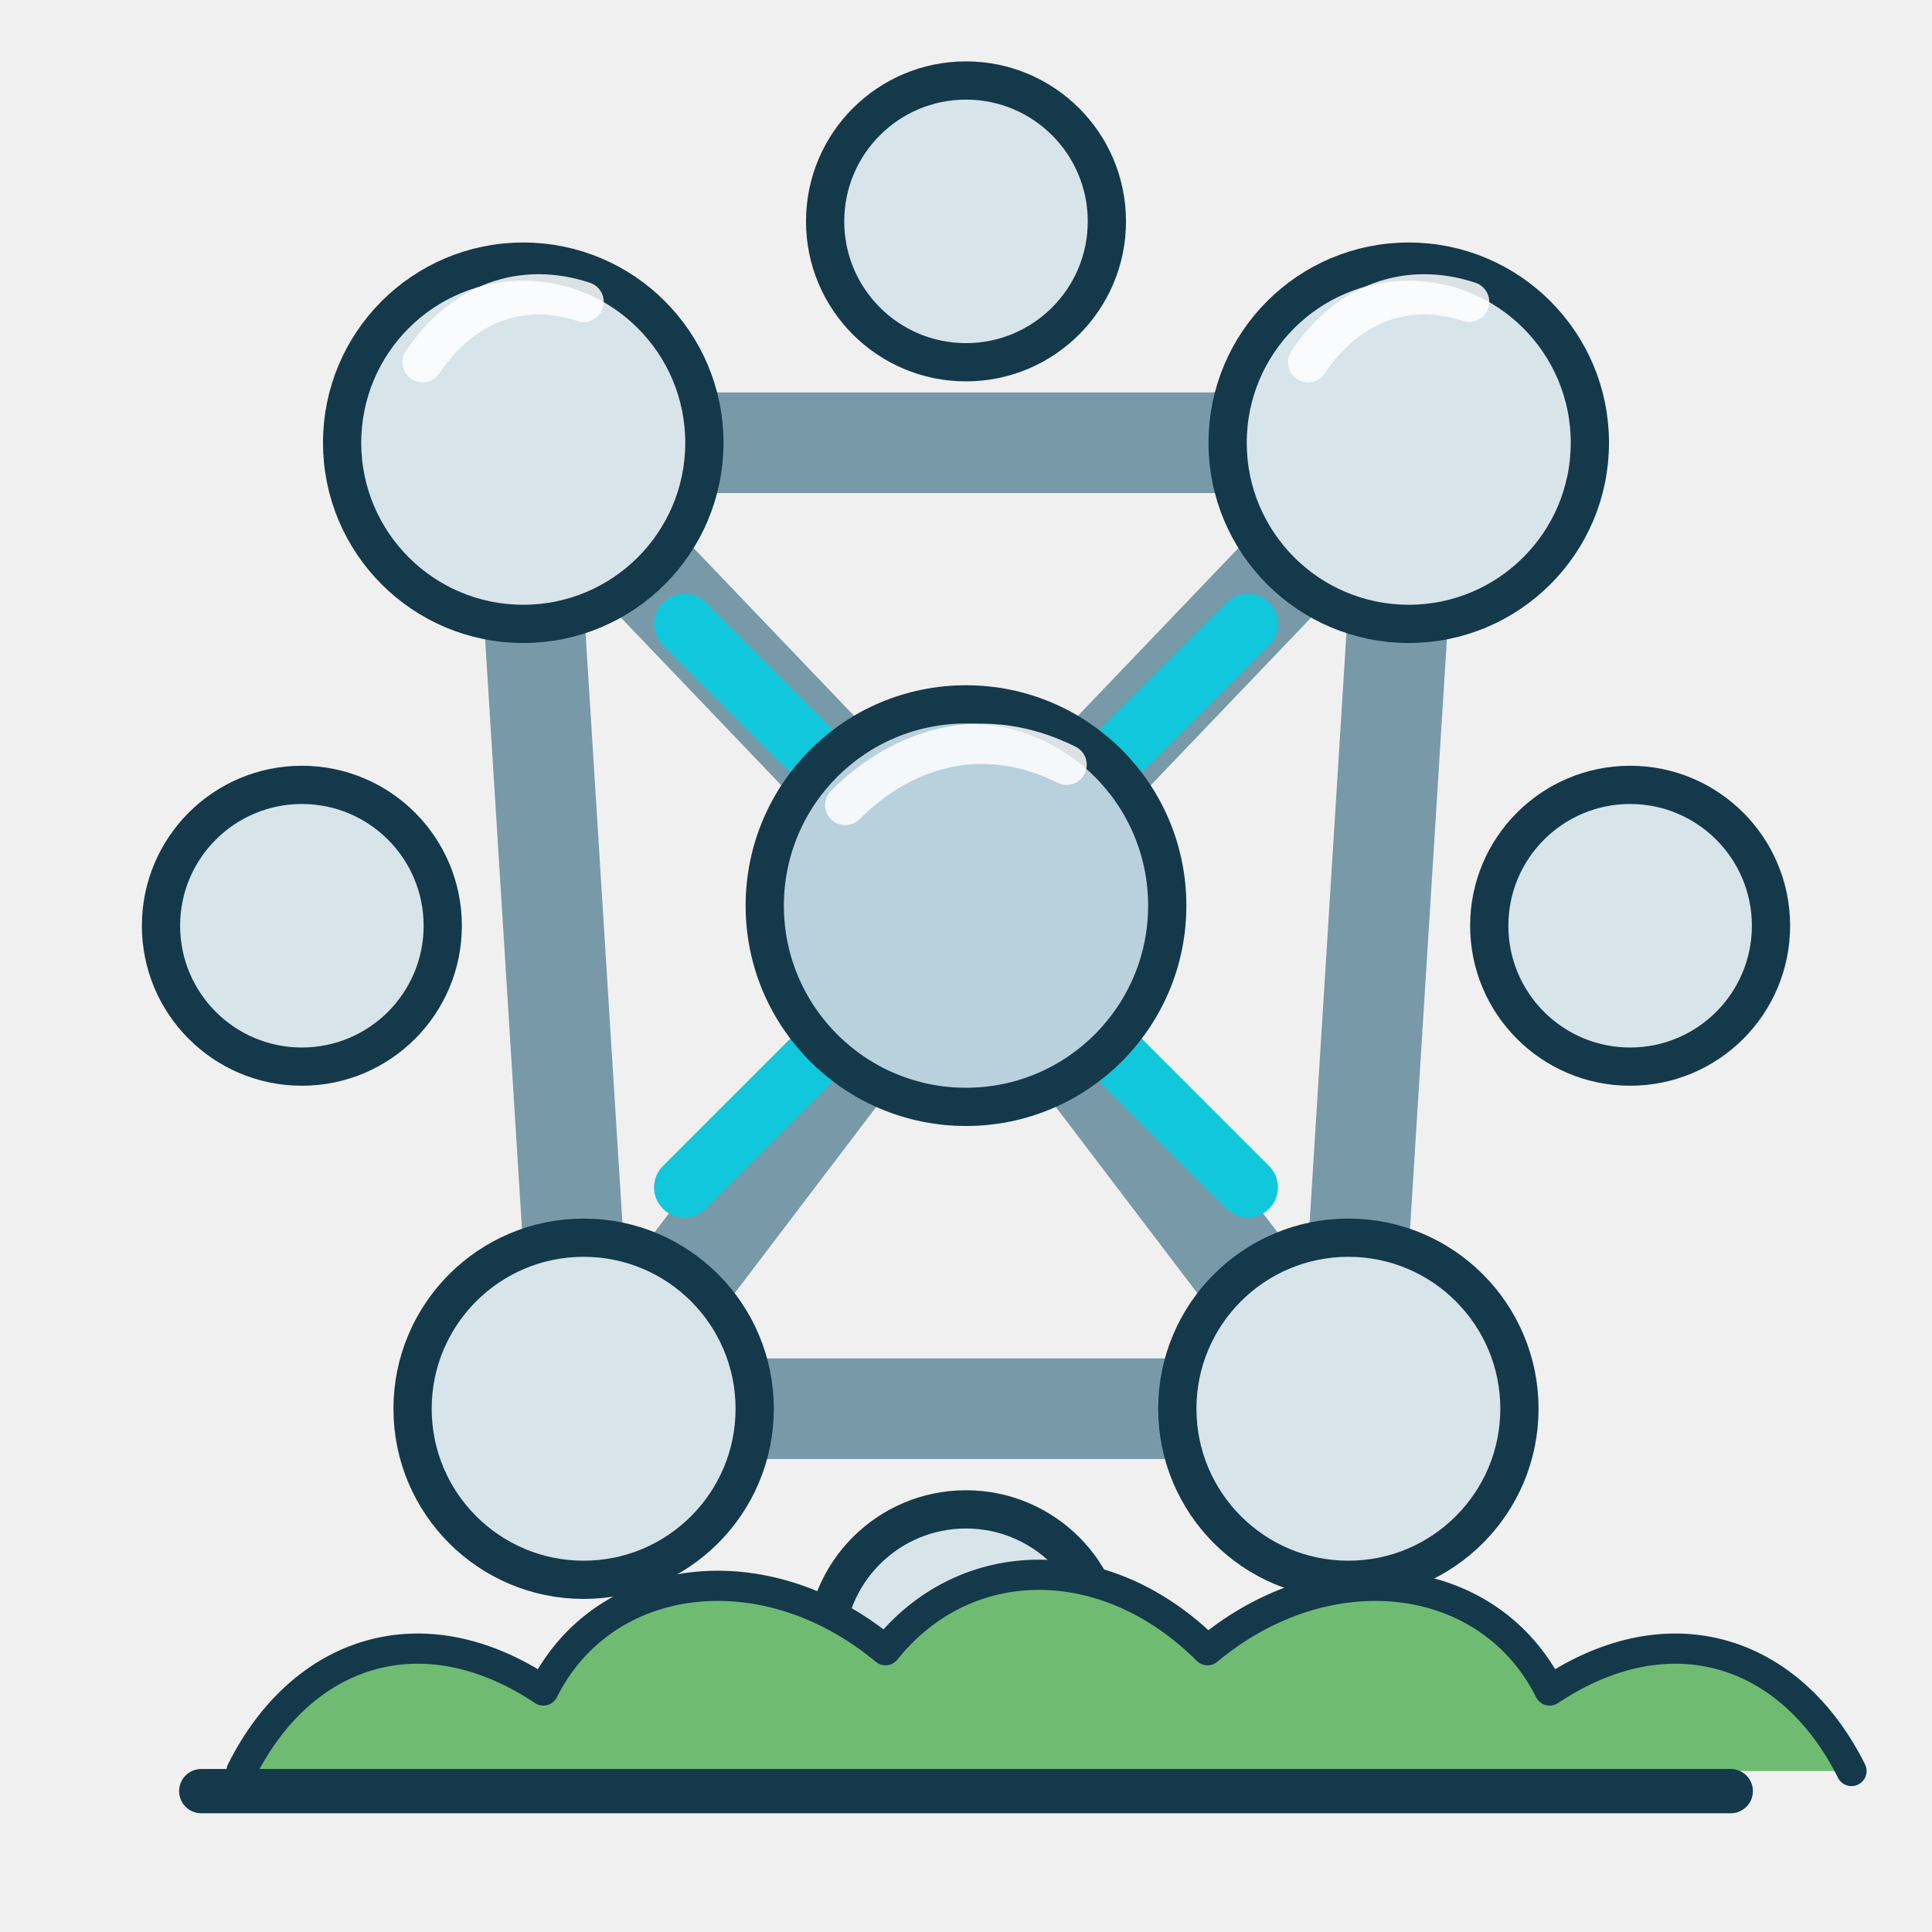
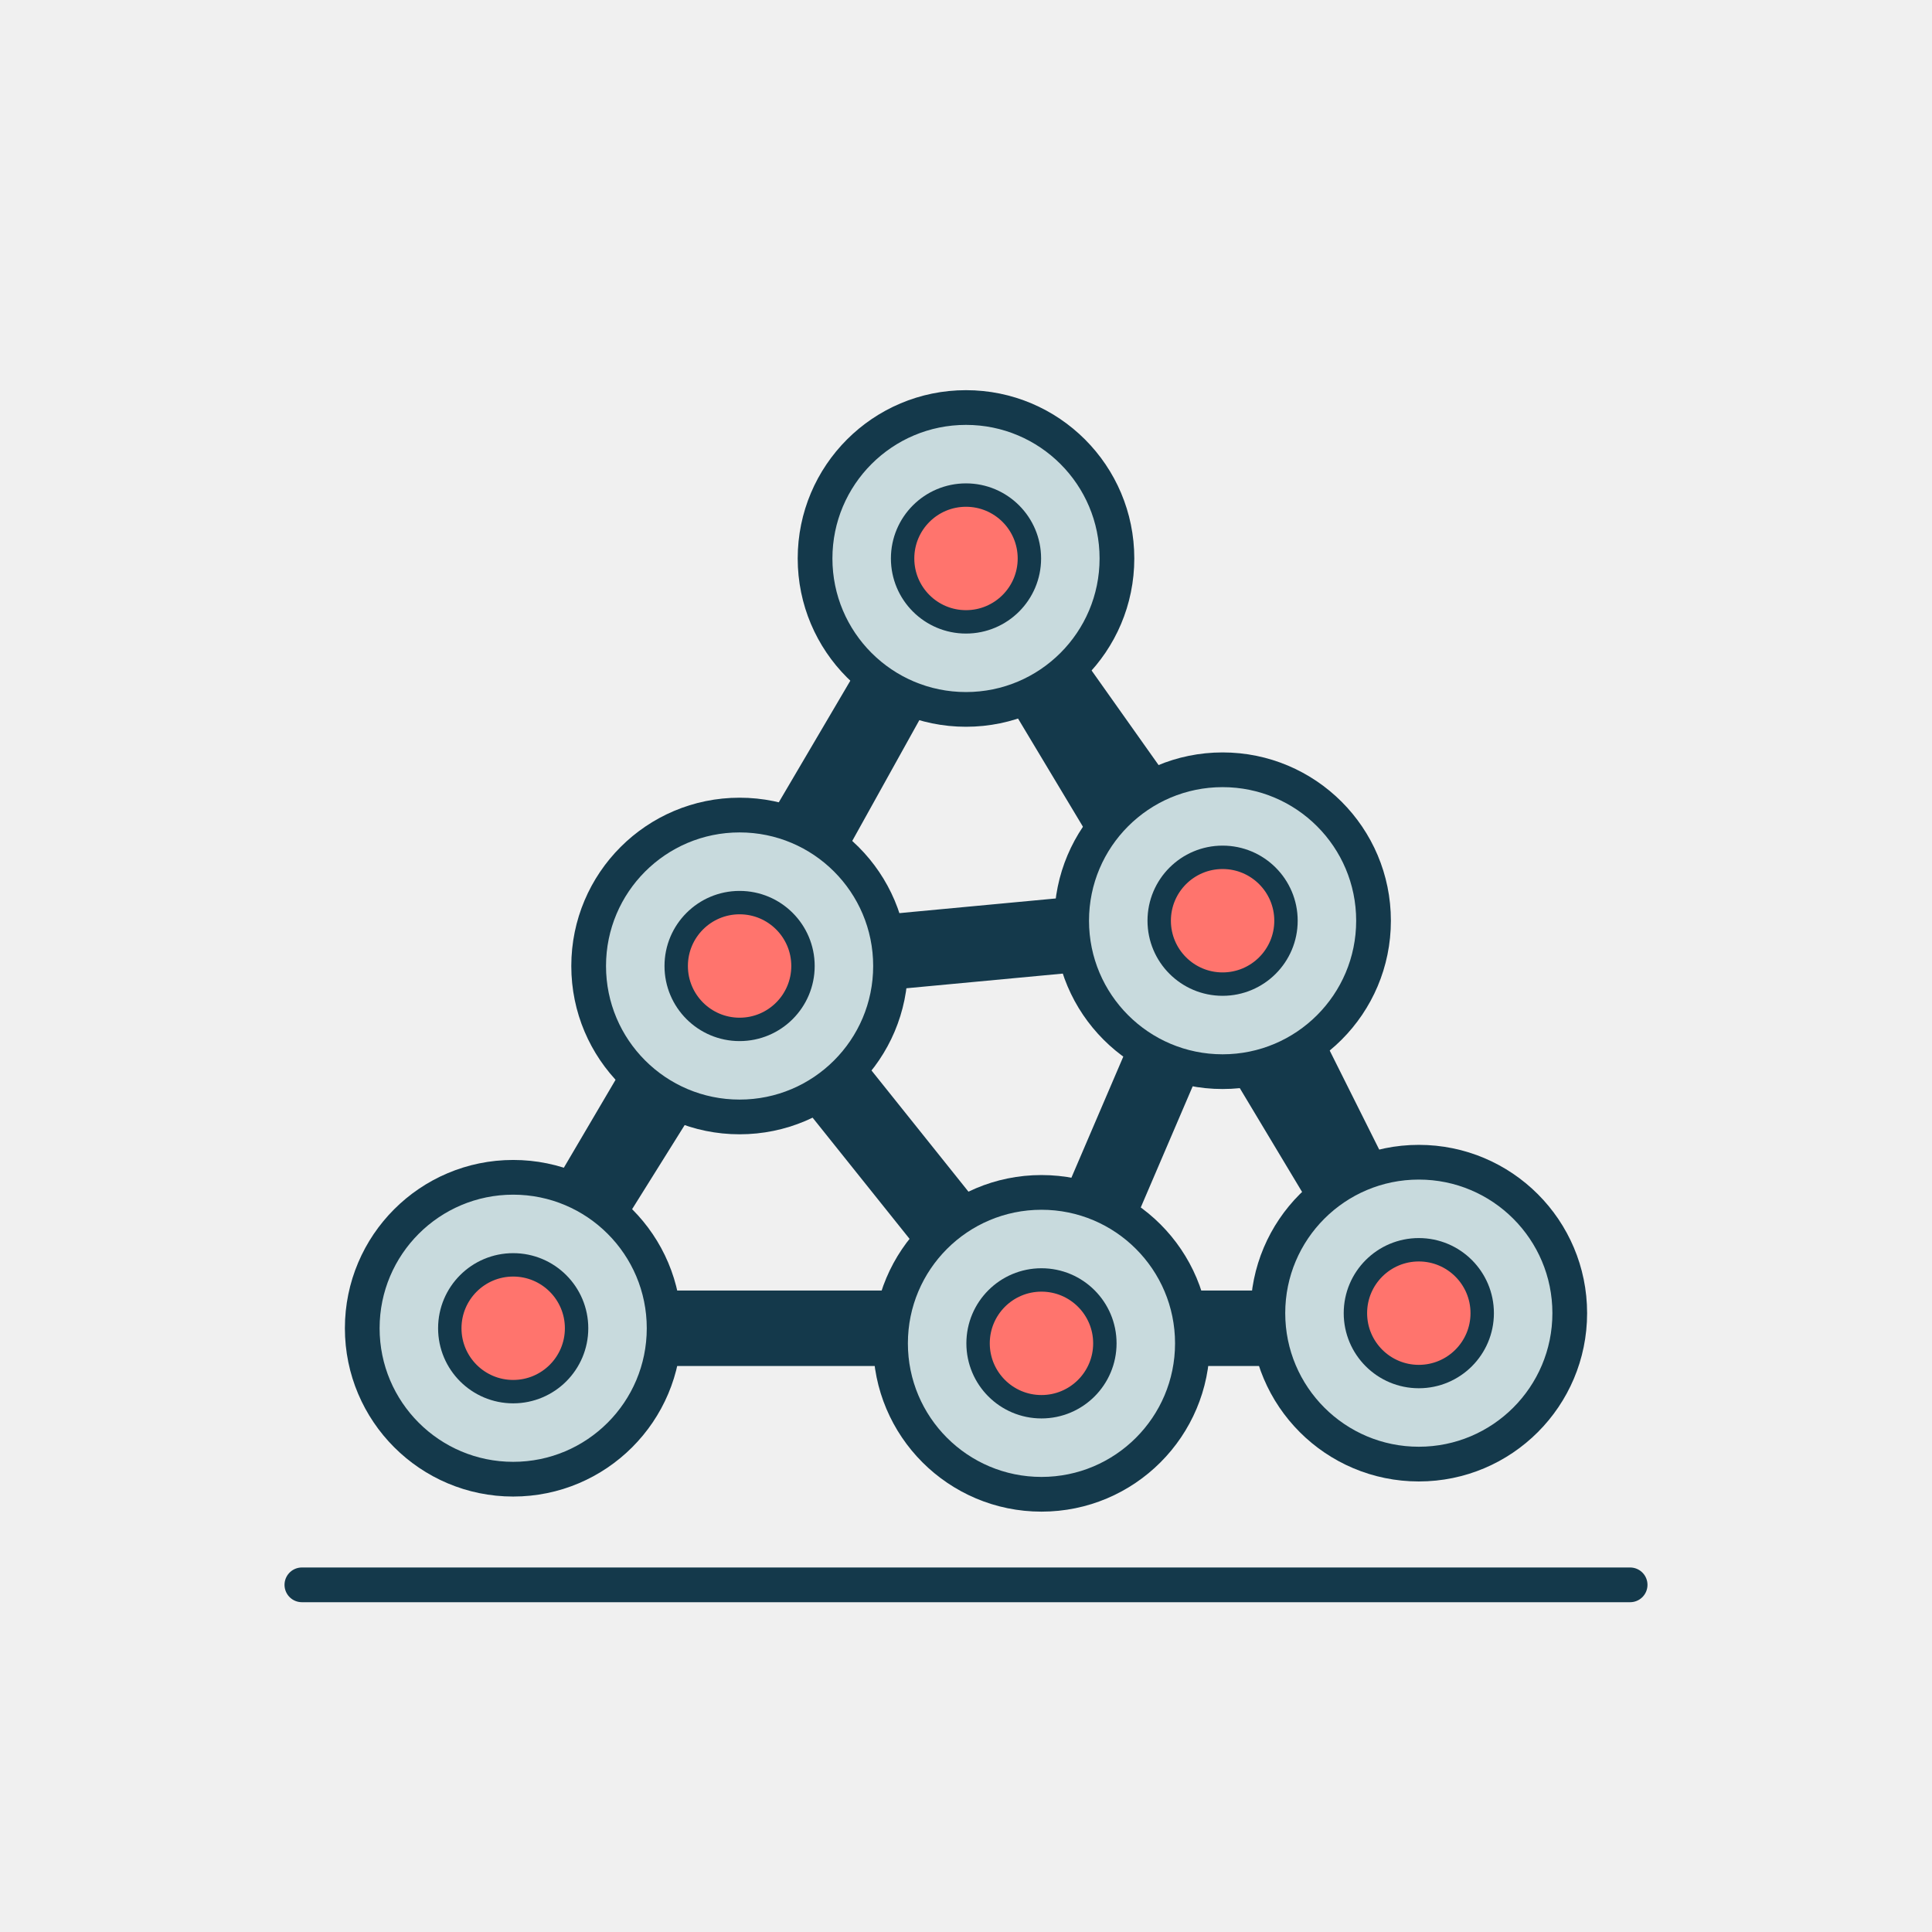
- <svg xmlns="http://www.w3.org/2000/svg" width="256" height="256" viewBox="0 0 96 96" role="img" aria-label="Atomium de Bruselas">
+ <svg xmlns="http://www.w3.org/2000/svg" width="256" height="256" viewBox="0 0 128 128" role="img" aria-label="Atomium de Bruselas">
  <g stroke="#14394b" stroke-linecap="round" stroke-linejoin="round">
-     <path d="M26 22 48 45 70 22M26 22h44M48 45 29 70M48 45l19 25M26 22l3 48M70 22l-3 48M29 70h38" fill="none" stroke="#7899a8" stroke-width="5" />
-     <path d="M34 31 62 59M62 31 34 59" fill="none" stroke="#11c7dc" stroke-width="3" />
-     <g fill="#d7e4ea" stroke-width="1.9">
-       <circle cx="26" cy="22" r="9" />
-       <circle cx="70" cy="22" r="9" />
-       <circle cx="48" cy="45" r="10" fill="#b8d1dc" />
-       <circle cx="29" cy="70" r="8.5" />
-       <circle cx="67" cy="70" r="8.5" />
-       <circle cx="48" cy="11" r="7" />
-       <circle cx="15" cy="46" r="7" />
-       <circle cx="81" cy="46" r="7" />
-       <circle cx="48" cy="82" r="7" />
+     <g stroke-width="5" fill="none">
+       <path d="M34 88 49 64 64 37 81 61 94 87M49 64l32-3M49 64l20 25M81 61 69 89M64 37 34 88M64 37 94 87M34 88h60" />
    </g>
-     <g fill="none" stroke="#fff" stroke-width="2" opacity=".85">
-       <path d="M21 18c2-3 5-4 8-3M65 18c2-3 5-4 8-3M42 40c3-3 7-4 11-2" />
+     <g fill="#c8dadd" stroke-width="2.3">
+       <circle cx="64" cy="37" r="10" />
+       <circle cx="49" cy="64" r="10" />
+       <circle cx="81" cy="61" r="10" />
+       <circle cx="34" cy="88" r="10" />
+       <circle cx="69" cy="89" r="10" />
+       <circle cx="94" cy="87" r="10" />
    </g>
-     <path d="M12 88c3-6 9-8 15-4 3-6 11-7 17-2 4-5 11-5 16 0 6-5 14-4 17 2 6-4 12-2 15 4" fill="#6fbb72" stroke-width="1.5" />
-     <path d="M10 89h76" fill="none" stroke-width="2.2" />
+     <g fill="#ff746d" stroke-width="1.55">
+       <circle cx="64" cy="37" r="4.2" />
+       <circle cx="49" cy="64" r="4.2" />
+       <circle cx="81" cy="61" r="4.2" />
+       <circle cx="34" cy="88" r="4.2" />
+       <circle cx="69" cy="89" r="4.2" />
+       <circle cx="94" cy="87" r="4.2" />
+     </g>
+     <path d="M20 105h88" fill="none" stroke-width="2.3" />
  </g>
</svg>
